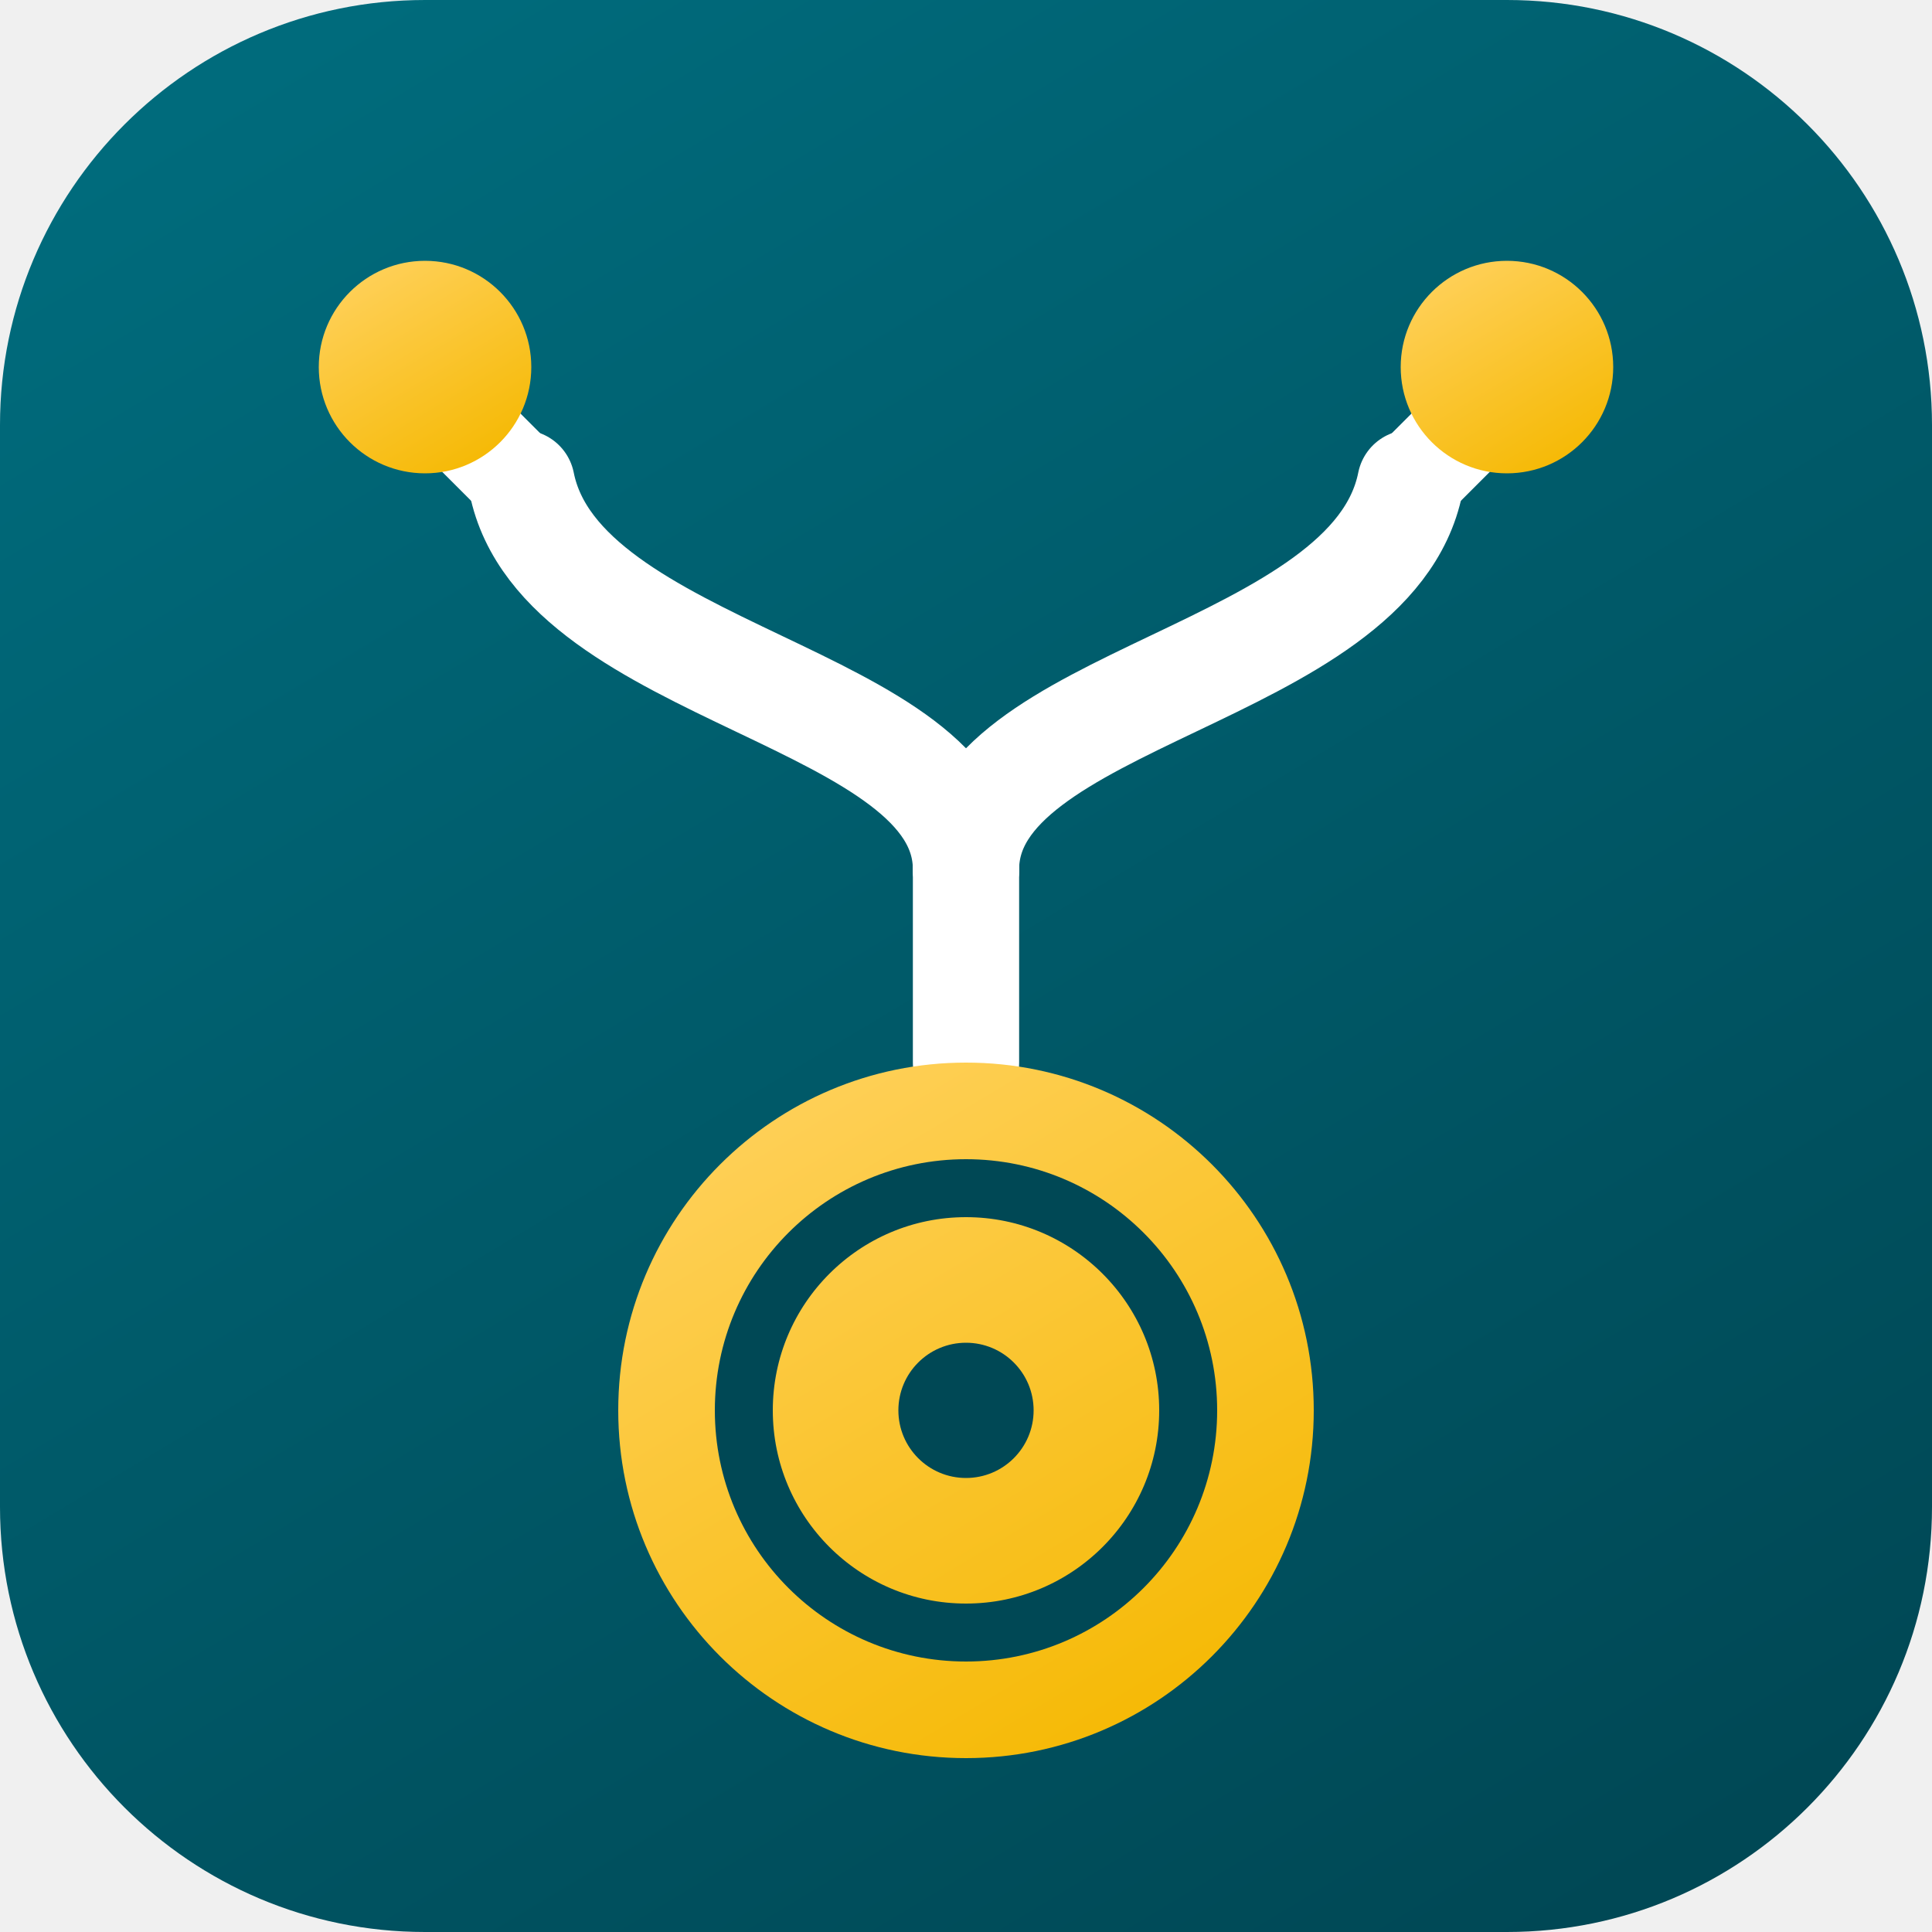
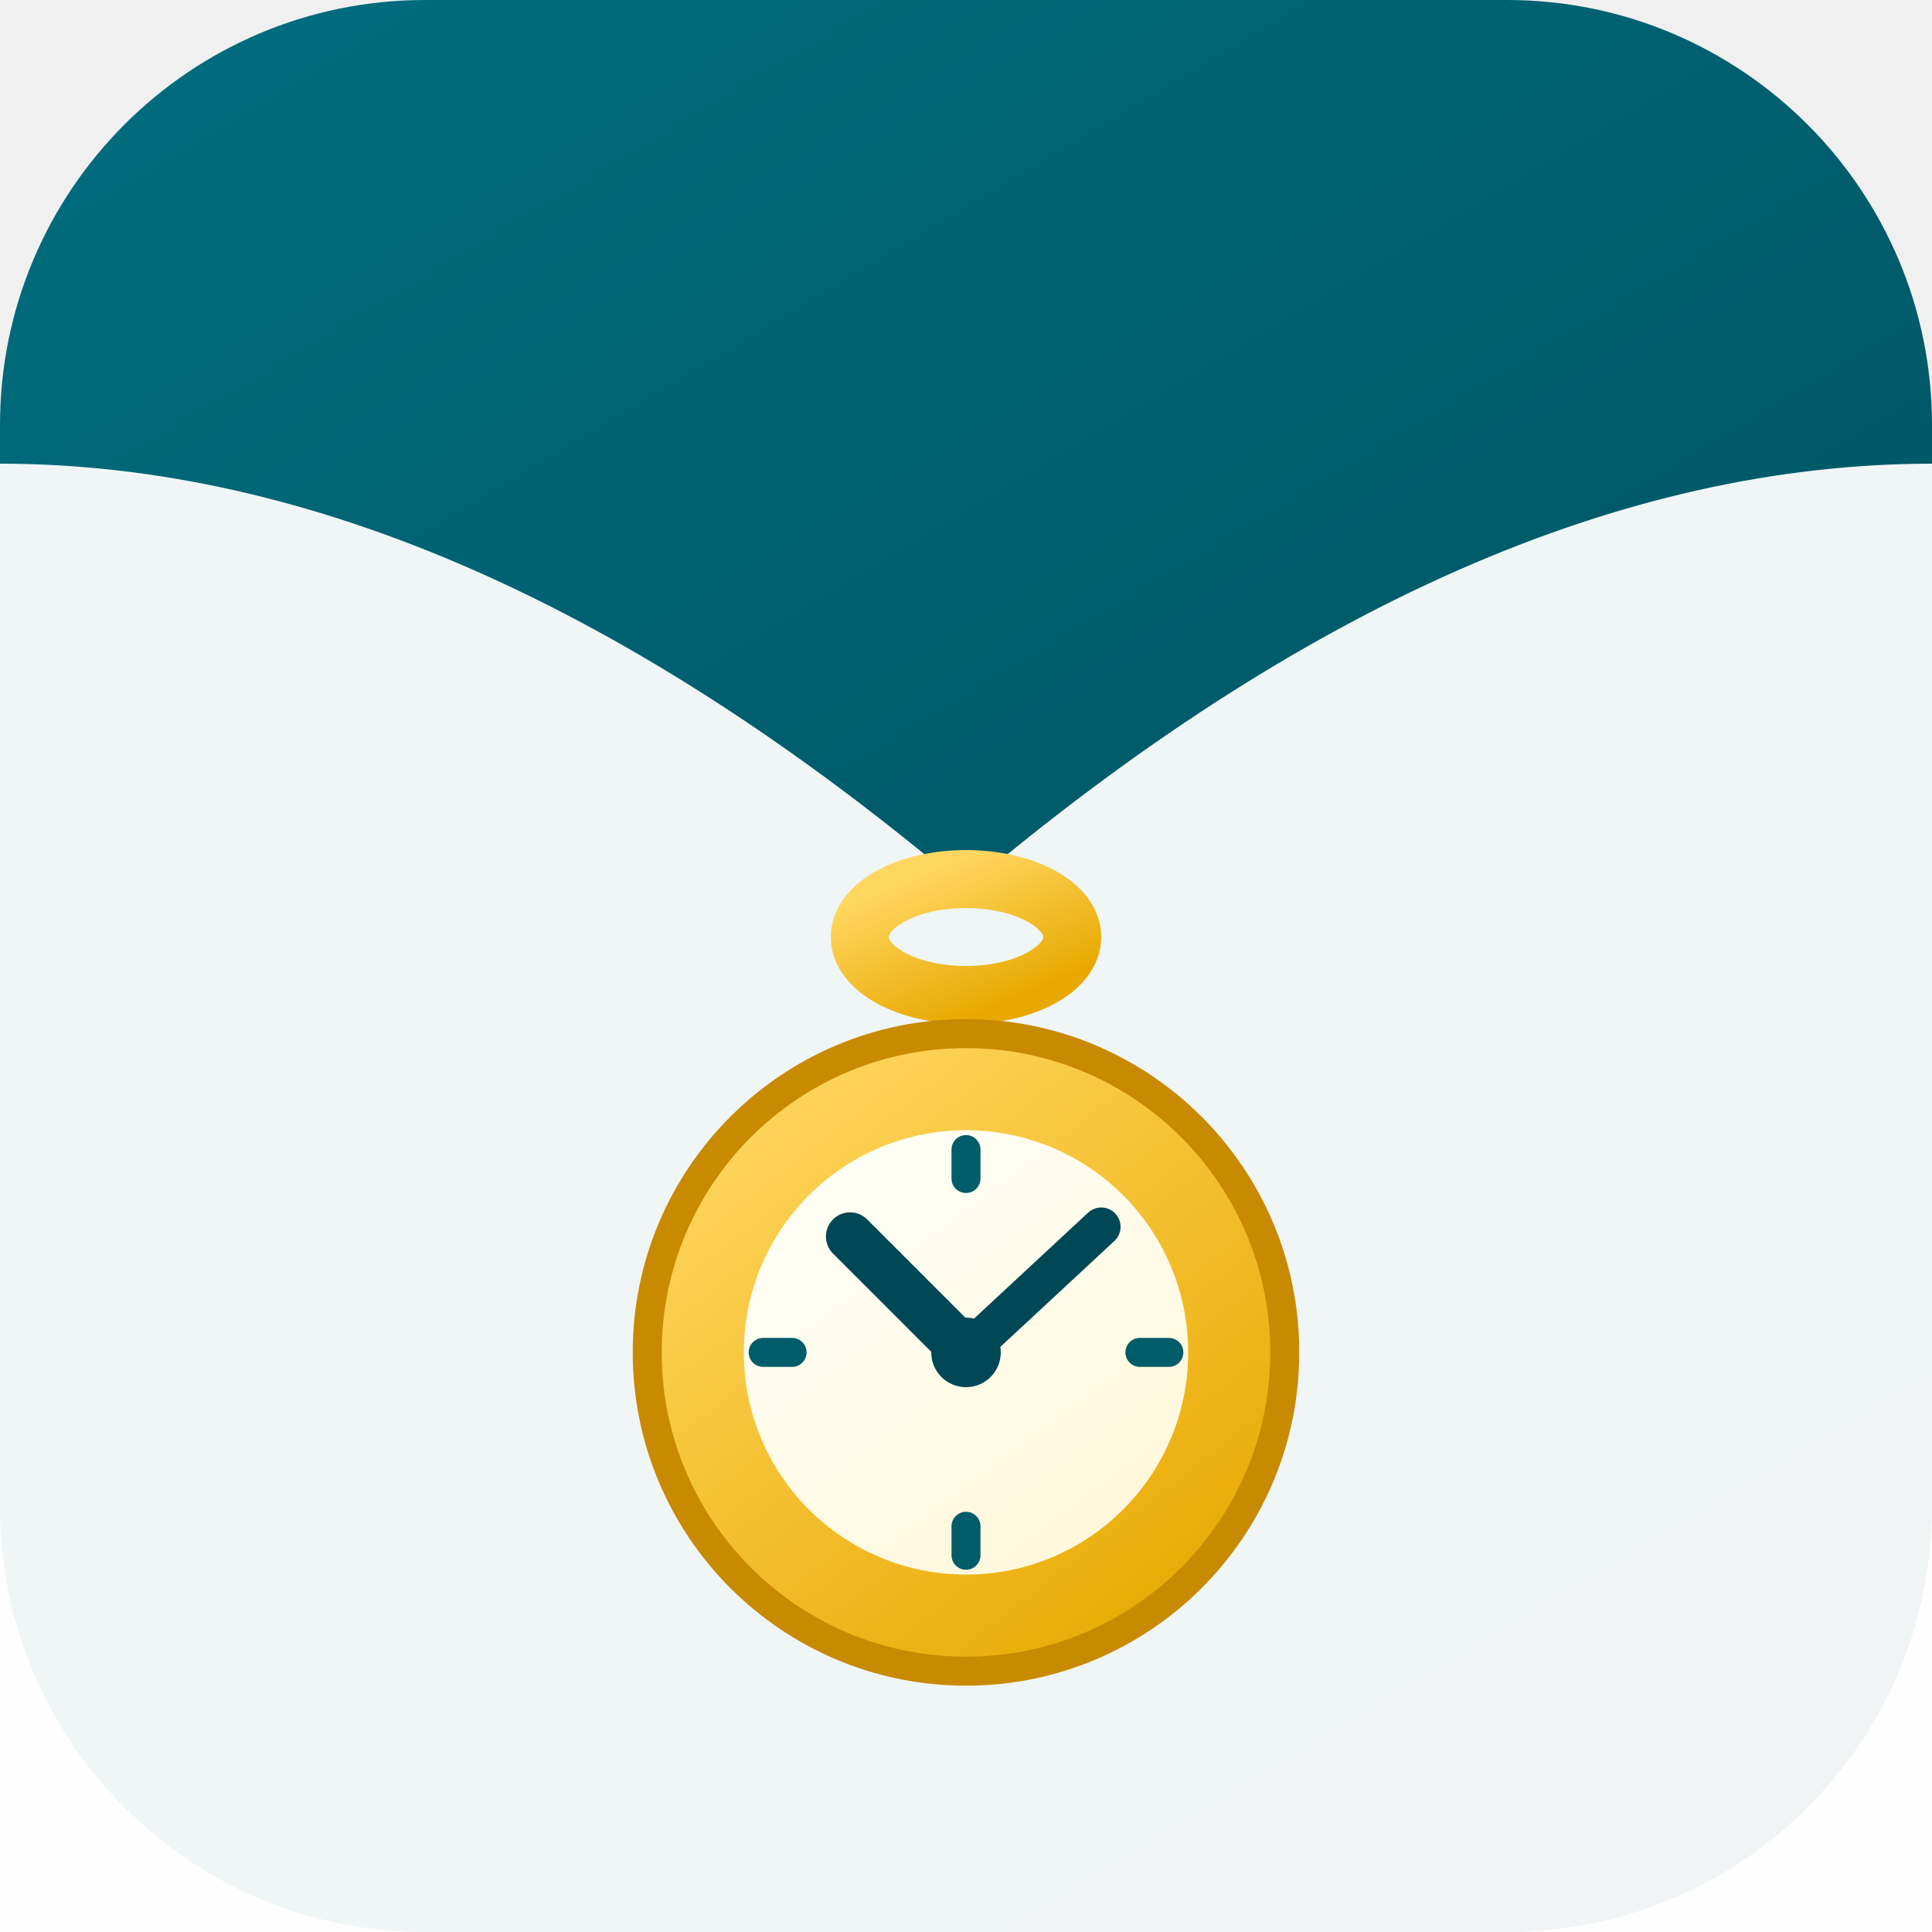
<svg xmlns="http://www.w3.org/2000/svg" viewBox="0 0 100 100">
  <defs>
    <linearGradient id="bg" x1="20%" y1="0%" x2="80%" y2="100%">
      <stop offset="0%" stop-color="#006B7C" />
      <stop offset="100%" stop-color="#004855" />
    </linearGradient>
-     <linearGradient id="gold" x1="20%" y1="0%" x2="80%" y2="100%">
-       <stop offset="0%" stop-color="#FFD15C" />
-       <stop offset="100%" stop-color="#F5B800" />
+     <linearGradient id="gold" x1="15%" y1="5%" x2="85%" y2="95%">
+       <stop offset="0%" stop-color="#FFD760" />
+       <stop offset="100%" stop-color="#E8A800" />
+     </linearGradient>
+     <linearGradient id="face" x1="20%" y1="10%" x2="80%" y2="90%">
+       <stop offset="0%" stop-color="#FFFEF5" />
+       <stop offset="100%" stop-color="#FFF8DC" />
    </linearGradient>
  </defs>
  <rect width="100" height="100" rx="22" fill="url(#bg)" />
-   <path d="M 50 45 C 50 36, 29 35, 27 25" stroke="white" stroke-width="5.5" fill="none" stroke-linecap="round" stroke-linejoin="round" />
-   <path d="M 50 45 C 50 36, 71 35, 73 25" stroke="white" stroke-width="5.5" fill="none" stroke-linecap="round" stroke-linejoin="round" />
-   <line x1="50" y1="45" x2="50" y2="55" stroke="white" stroke-width="5.5" stroke-linecap="round" />
-   <line x1="27" y1="25" x2="23" y2="21" stroke="white" stroke-width="5" stroke-linecap="round" />
-   <line x1="73" y1="25" x2="77" y2="21" stroke="white" stroke-width="5" stroke-linecap="round" />
-   <circle cx="22" cy="19" r="5.5" fill="url(#gold)" />
-   <circle cx="78" cy="19" r="5.5" fill="url(#gold)" />
-   <circle cx="50" cy="73" r="18" fill="url(#gold)" />
-   <circle cx="50" cy="73" r="11.5" fill="none" stroke="#004855" stroke-width="3" />
-   <circle cx="50" cy="73" r="3.5" fill="#004855" />
+   <path d="M 0 24 Q 24 24 50 46 Q 76 24 100 24 L 100 100 L 0 100 Z" fill="white" opacity="0.94" />
+   <ellipse cx="50" cy="48.5" rx="5.5" ry="3" fill="none" stroke="url(#gold)" stroke-width="3" stroke-linecap="round" />
+   <line x1="50" y1="51.5" x2="50" y2="54" stroke="url(#gold)" stroke-width="2.5" stroke-linecap="round" />
+   <circle cx="50" cy="70" r="16.5" fill="url(#gold)" />
+   <circle cx="50" cy="70" r="16.5" fill="none" stroke="#C88A00" stroke-width="1.5" />
+   <circle cx="50" cy="70" r="11.5" fill="url(#face)" />
+   <line x1="50" y1="59.5" x2="50" y2="61" stroke="#005C69" stroke-width="1.5" stroke-linecap="round" />
+   <line x1="60.5" y1="70" x2="59" y2="70" stroke="#005C69" stroke-width="1.5" stroke-linecap="round" />
+   <line x1="50" y1="80.5" x2="50" y2="79" stroke="#005C69" stroke-width="1.5" stroke-linecap="round" />
+   <line x1="39.5" y1="70" x2="41" y2="70" stroke="#005C69" stroke-width="1.5" stroke-linecap="round" />
+   <line x1="50" y1="70" x2="44" y2="64" stroke="#004855" stroke-width="2.5" stroke-linecap="round" />
+   <line x1="50" y1="70" x2="57" y2="63.5" stroke="#004855" stroke-width="2" stroke-linecap="round" />
+   <circle cx="50" cy="70" r="1.8" fill="#004855" />
</svg>
